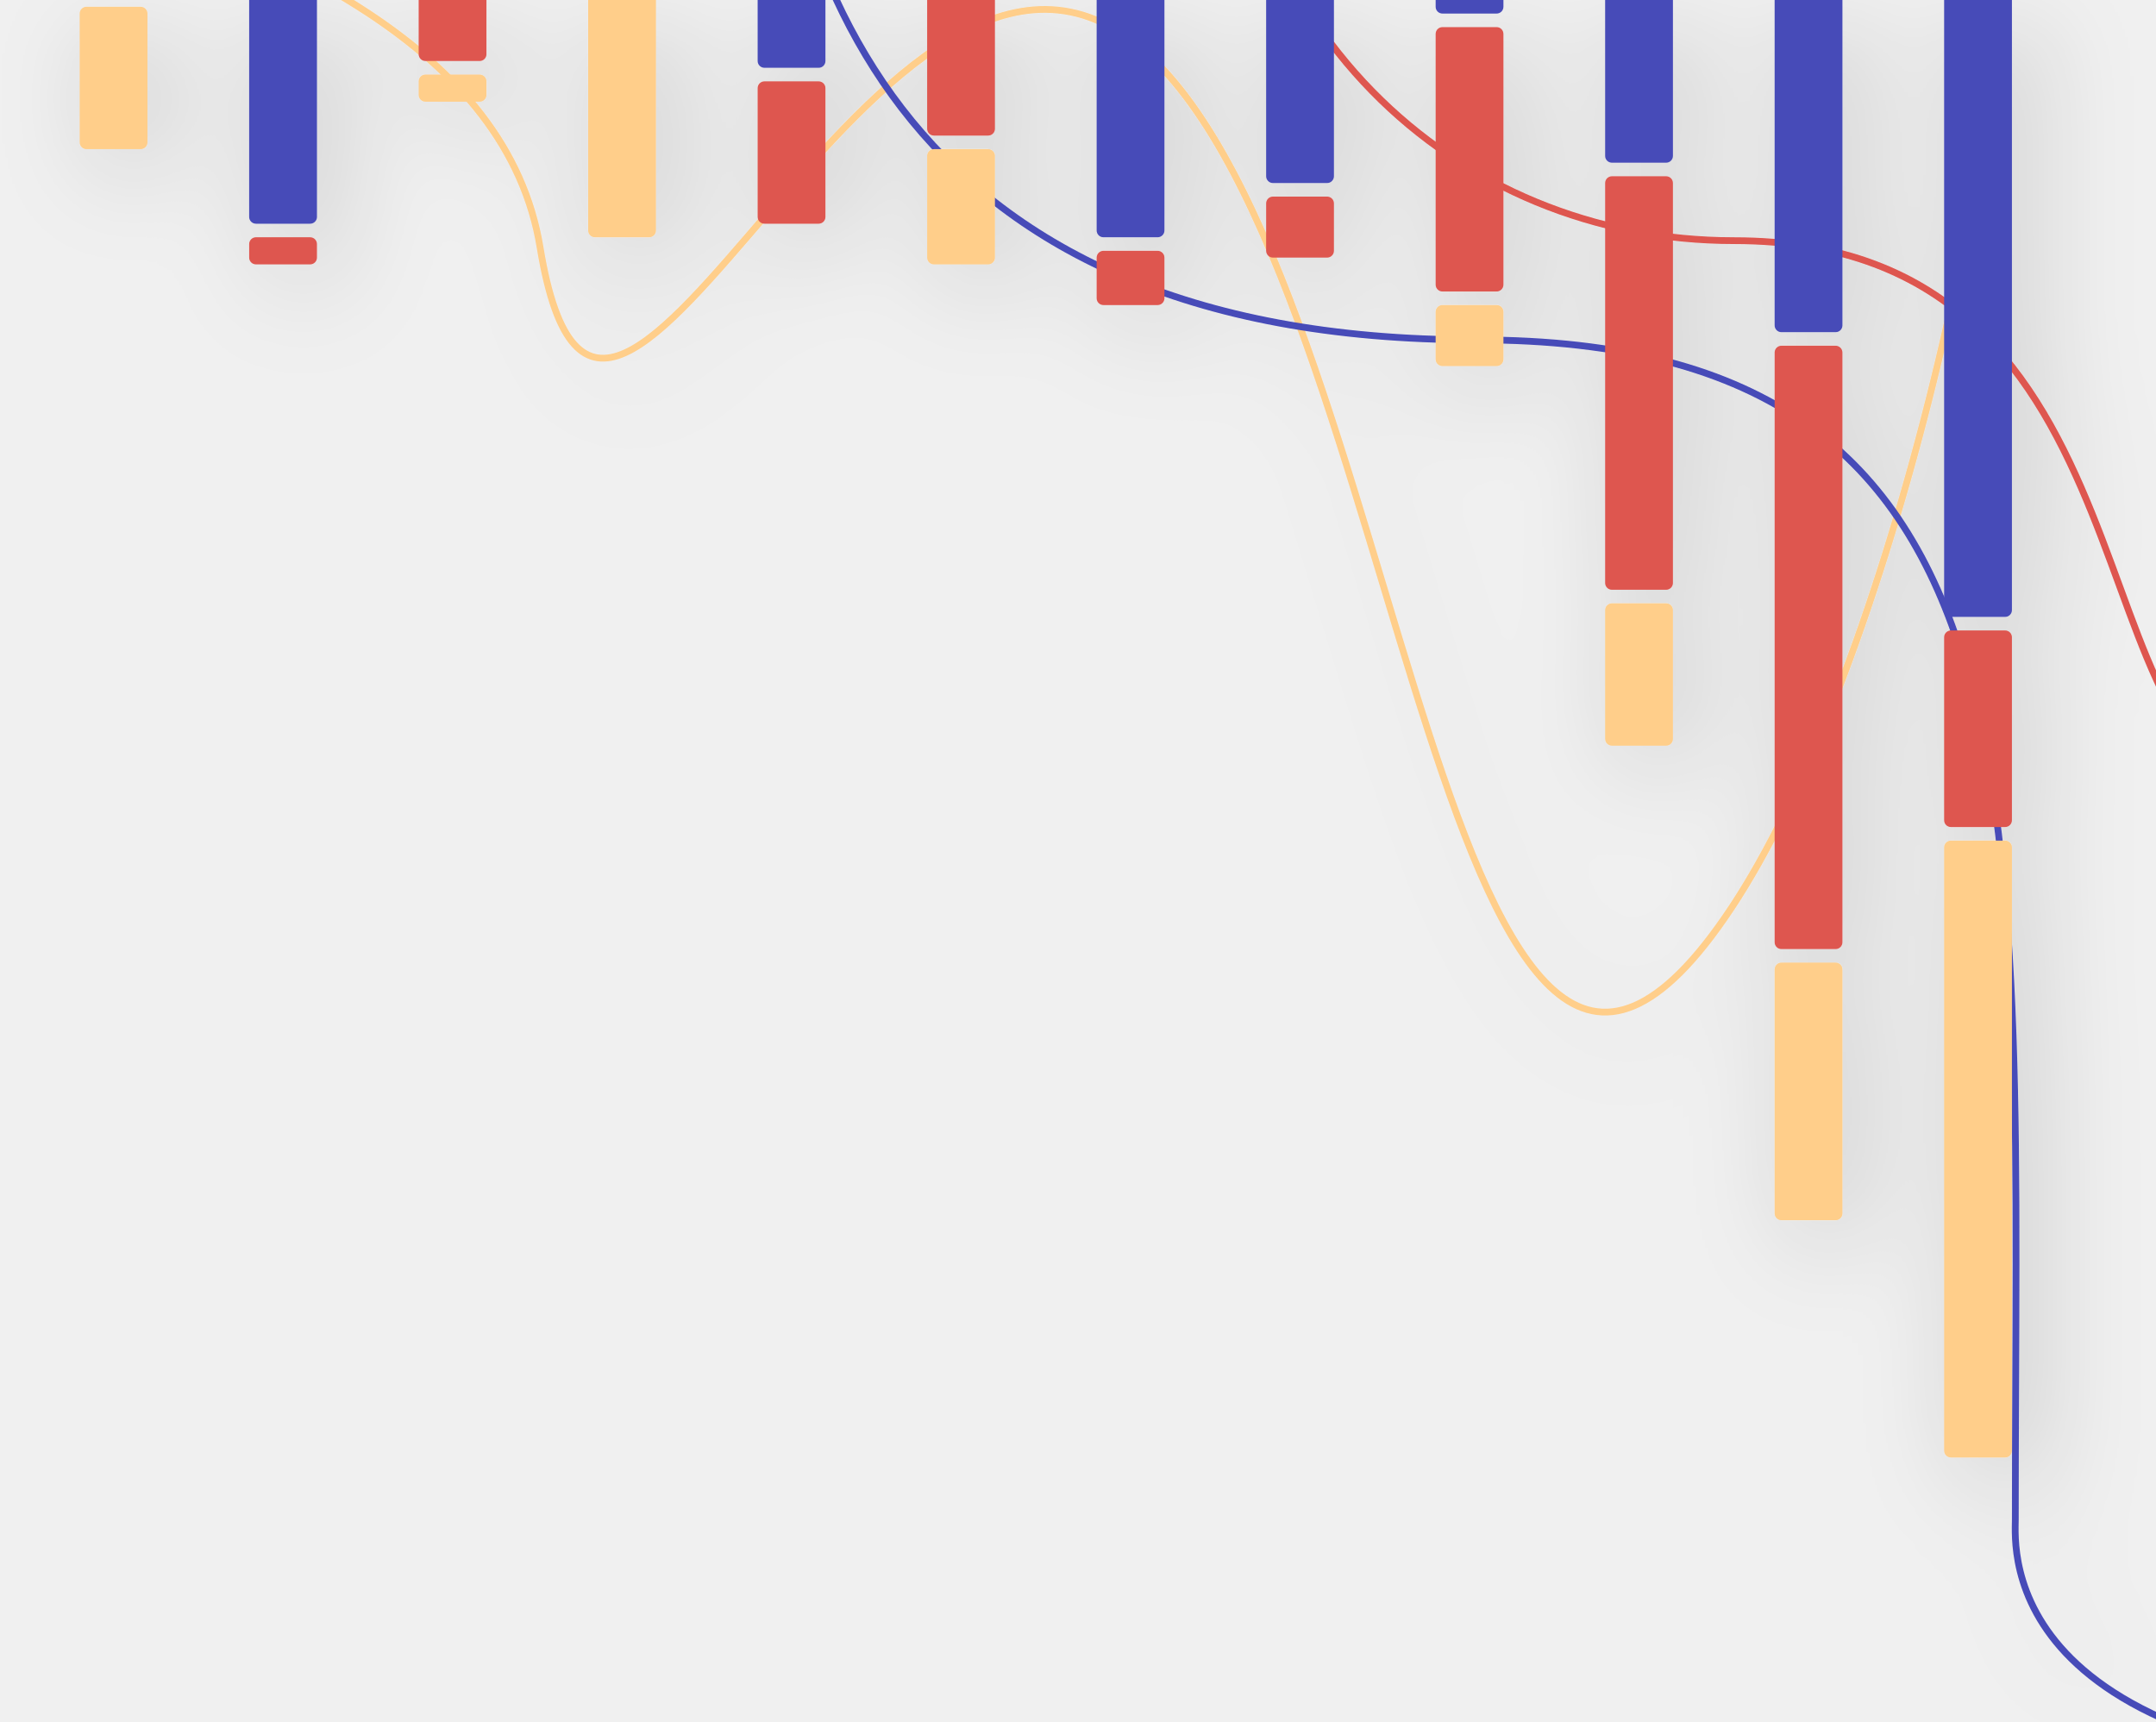
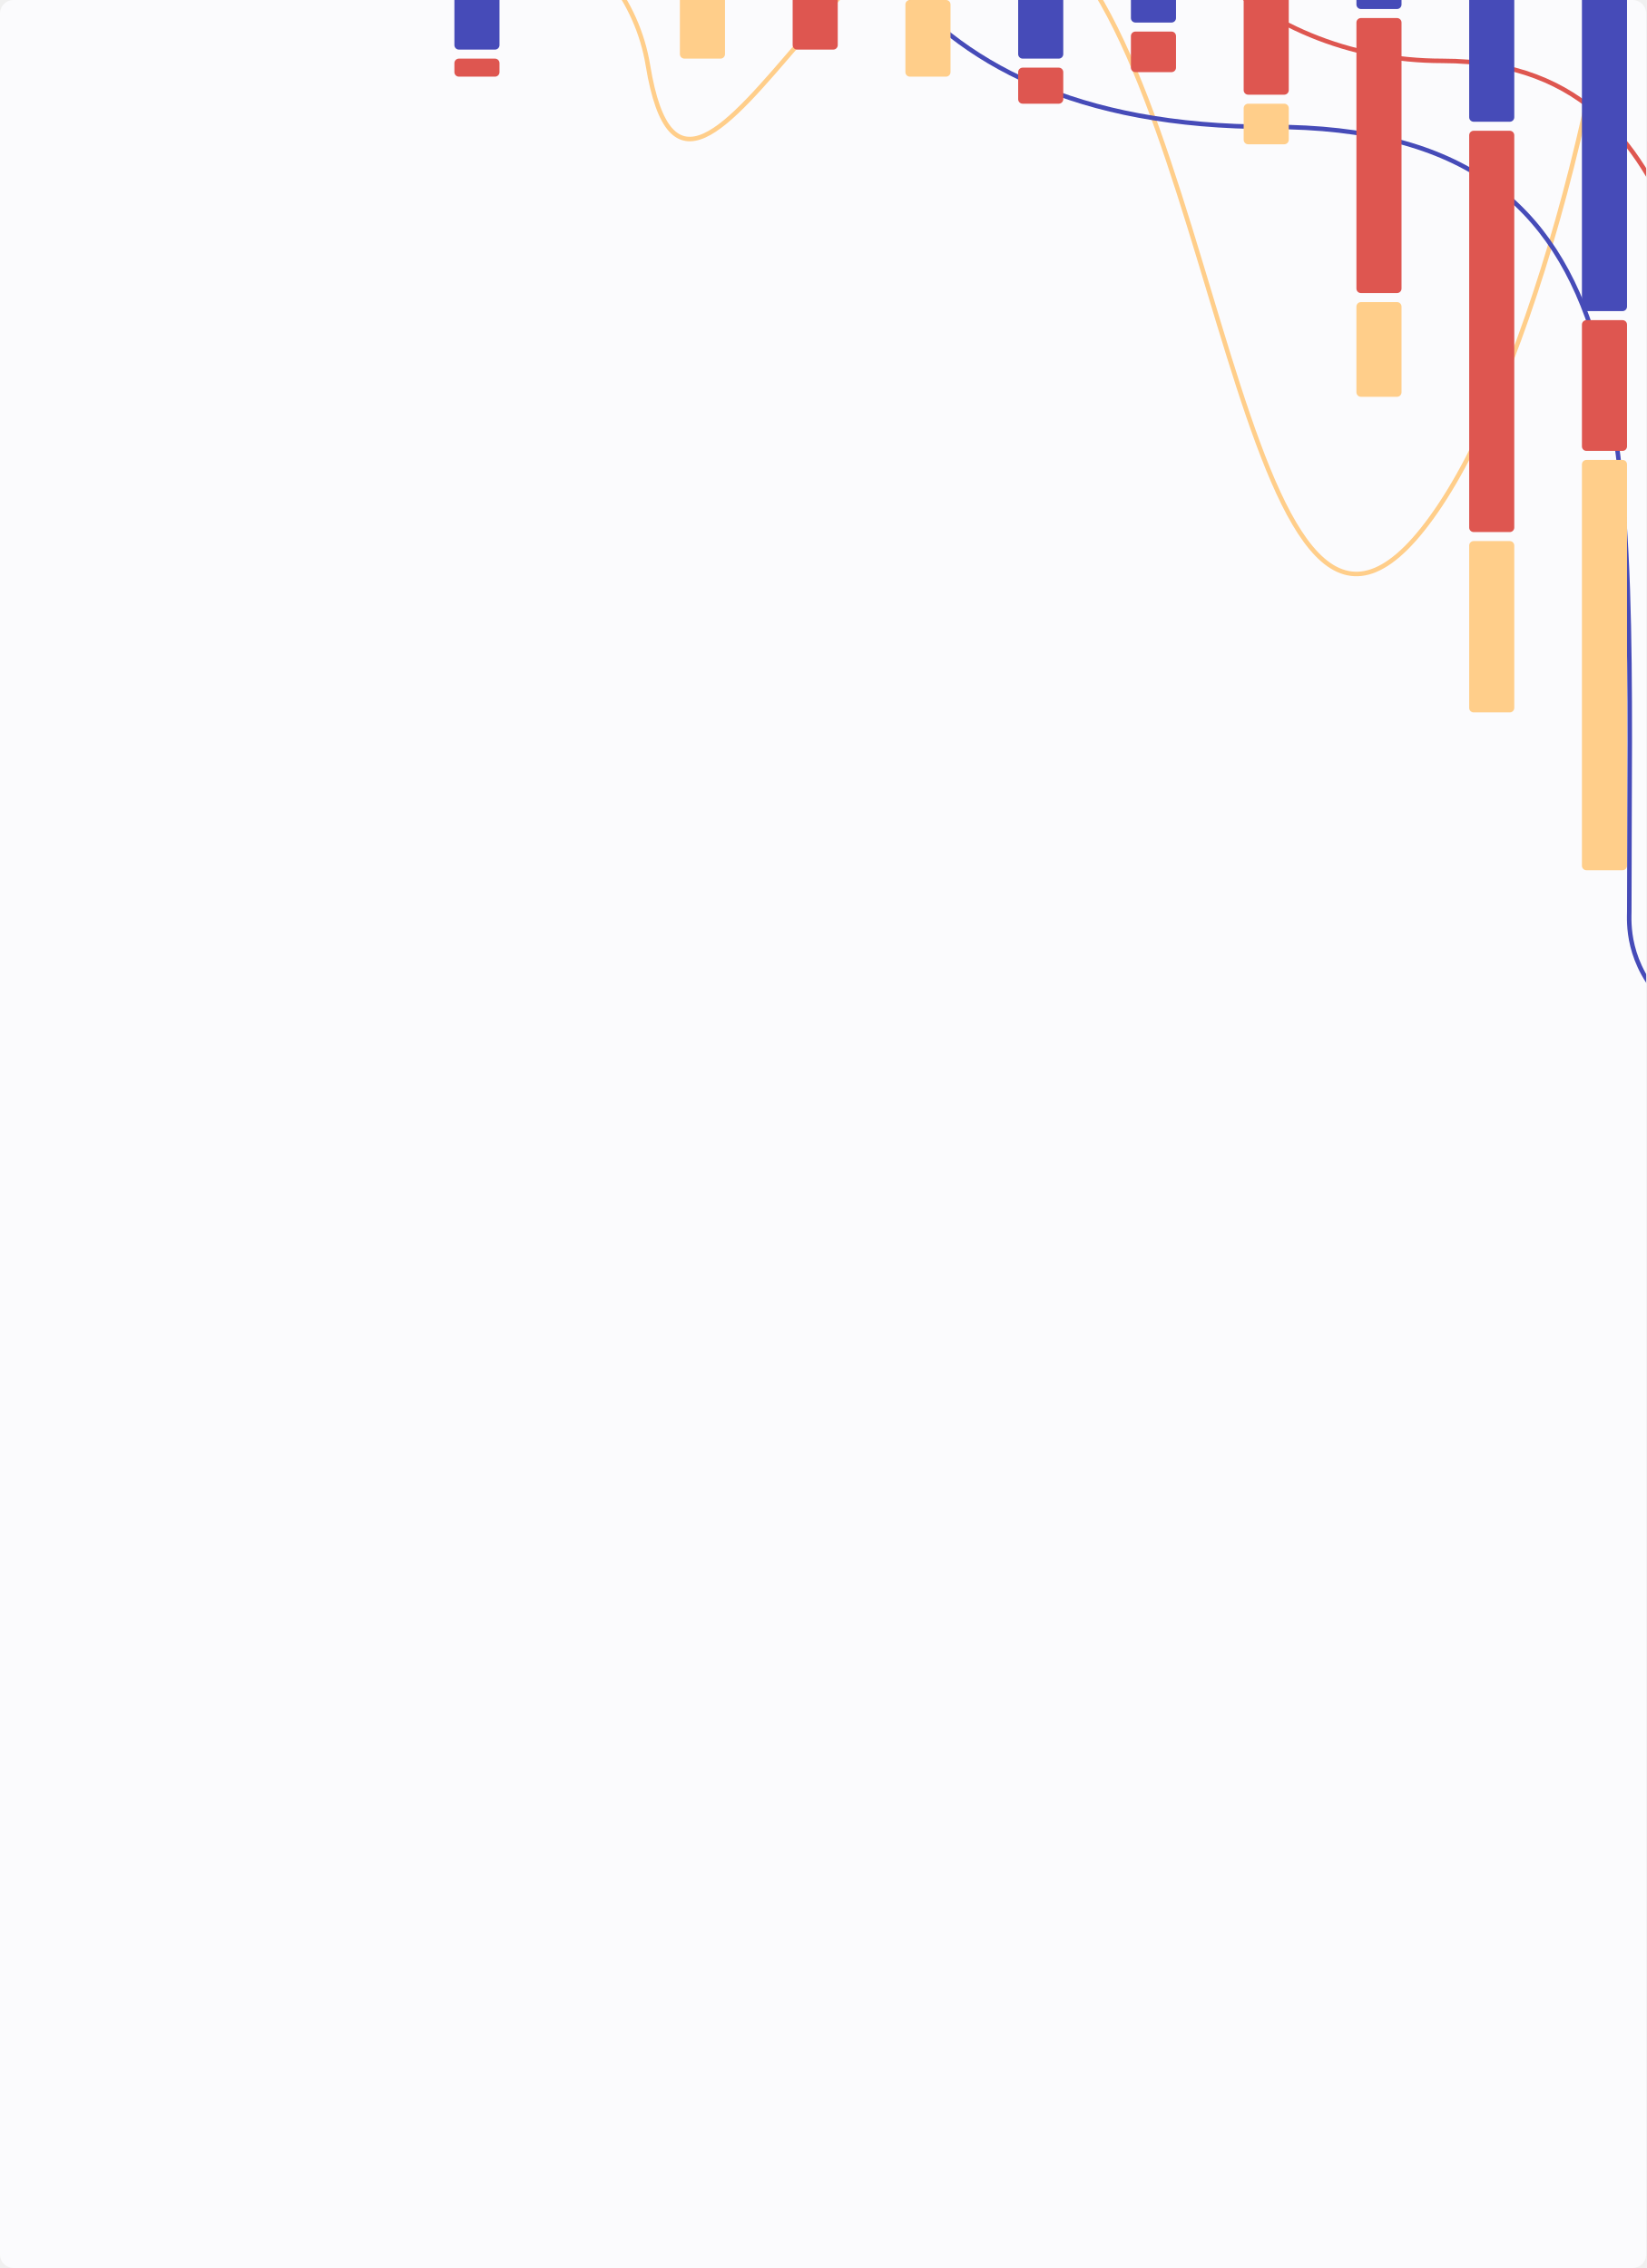
- <svg xmlns="http://www.w3.org/2000/svg" width="318" height="254" viewBox="0 0 318 254">
+ <svg xmlns="http://www.w3.org/2000/svg" xmlns:xlink="http://www.w3.org/1999/xlink" width="365px" height="503px" viewBox="0 0 365 503" version="1.1">
  <defs>
-     <filter id="a" width="120.6%" height="114.6%" x="-10.3%" y="-7.3%" filterUnits="objectBoundingBox">
-       <feOffset dx="3" dy="3" in="SourceAlpha" result="shadowOffsetOuter1" />
-       <feGaussianBlur in="shadowOffsetOuter1" result="shadowBlurOuter1" stdDeviation="7.5" />
-       <feColorMatrix in="shadowBlurOuter1" result="shadowMatrixOuter1" values="0 0 0 0 0 0 0 0 0 0 0 0 0 0 0 0 0 0 0.147 0" />
-       <feMerge>
-         <feMergeNode in="shadowMatrixOuter1" />
-         <feMergeNode in="SourceGraphic" />
-       </feMerge>
-     </filter>
+     <path d="M1.45519152e-11,3 L1.45514711e-11,500 C1.4551674e-11,501.657 1.343,503 3,503 L362,503 C363.657,503 365,501.657 365,500 L365,3 C365,1.343 363.657,-3.04359188e-16 362,0 L3,0 C1.343,3.04359188e-16 1.45517123e-11,1.343 1.45519152e-11,3 Z" id="path-1" />
  </defs>
-   <g fill="none" fill-rule="evenodd" filter="url(#a)" transform="translate(-39 12)">
-     <path stroke="#FFCE8A" d="M-41.316-63.34c25.248 27.546 150.31 28.97 159.982 87.863 9.672 58.893 50.445-63.18 89.161-28.97 38.717 34.21 43.837 190.738 86.543 126.392s82.374-309.555-32.776-262.678C146.444-93.855-66.564-90.887-41.316-63.34z" />
-     <path stroke="#464BB8" d="M151.75-66.863c0 48.9 19.025 105 105 105 85.974 0 79.5 69.096 79.5 174 0 4.156-3.263 38 76 38 79.262 0 9-361 4.5-361s-265-4.9-265 44z" />
-     <path stroke="#DE5650" d="M218.75-58.5c0 50.5 35 82 76 82 64.618 0 49.344 80.25 80.25 80.25" />
-     <g transform="translate(225.75 -49)">
-       <rect width="10" height="64" fill="#464BB8" rx="1" />
-       <rect width="10" height="9" y="66" fill="#DE5650" rx="1" />
-     </g>
-     <g transform="translate(250.75 -49)">
-       <rect width="10" height="39" fill="#464BB8" rx="1" />
-       <rect width="10" height="39" y="41" fill="#DE5650" rx="1" />
-     </g>
-     <g transform="translate(275.75 -49)">
-       <rect width="10" height="61" fill="#464BB8" rx="1" />
-       <rect width="10" height="61" y="63" fill="#DE5650" rx="1" />
-       <rect width="10" height="21" y="126" fill="#FFCE8A" rx="1" />
-     </g>
-     <g transform="translate(300.75 -74)">
-       <rect width="10" height="111" fill="#464BB8" rx="1" />
-       <rect width="10" height="89" y="113" fill="#DE5650" rx="1" />
-       <rect width="10" height="38" y="204" fill="#FFCE8A" rx="1" />
-     </g>
-     <g transform="translate(200.75 -88)">
-       <rect width="10" height="111" fill="#464BB8" rx="1" />
-       <rect width="10" height="8" y="113" fill="#DE5650" rx="1" transform="matrix(1 0 0 -1 0 234)" />
-       <rect width="10" height="9" x="50" y="121" fill="#FFCE8A" rx="1" transform="matrix(1 0 0 -1 0 251)" />
-     </g>
-     <g transform="translate(175.75 -126)">
-       <rect width="10" height="21" y="113" fill="#DE5650" rx="1" transform="matrix(1 0 0 -1 0 247)" />
-       <rect width="10" height="17" y="136" fill="#FFCE8A" rx="1" />
-     </g>
-     <g transform="translate(150.75 -113)">
-       <rect width="10" height="111" fill="#464BB8" rx="1" />
-       <rect width="10" height="21" y="113" fill="#DE5650" rx="1" transform="matrix(1 0 0 -1 0 247)" />
-     </g>
-     <rect width="10" height="38" y="136" fill="#FFCE8A" rx="1" transform="translate(125.75 -151)" />
-     <g transform="translate(100.75 -126)">
-       <rect width="10" height="10" y="113" fill="#DE5650" rx="1" transform="matrix(1 0 0 -1 0 236)" />
-       <rect width="10" height="4" y="125" fill="#FFCE8A" rx="1" />
-     </g>
-     <g transform="translate(75.75 -90)">
-       <rect width="10" height="111" fill="#464BB8" rx="1" />
-       <rect width="10" height="4" y="113" fill="#DE5650" rx="1" transform="matrix(1 0 0 -1 0 230)" />
-     </g>
-     <rect width="10" height="21" y="123" fill="#FFCE8A" rx="1" transform="matrix(1 0 0 -1 50.75 133)" />
-     <g transform="translate(325.75 -32)">
-       <rect width="10" height="111" fill="#464BB8" rx="1" />
-       <rect width="10" height="29" y="113" fill="#DE5650" rx="1" />
-       <rect width="10" height="91" y="144" fill="#FFCE8A" rx="1" />
+   <g id="Page-2" stroke="none" stroke-width="1" fill="none" fill-rule="evenodd">
+     <g id="1-copy-29" transform="translate(-935, -557)">
+       <g id="Group-12" transform="translate(935, 89)">
+         <g id="маркетинг" transform="translate(0, 468)">
+           <mask id="mask-2" fill="white">
+             <use xlink:href="#path-1" />
+           </mask>
+           <use id="Mask" fill="#FBFBFD" xlink:href="#path-1" />
+           <g id="Group-16" mask="url(#mask-2)">
+             <g transform="translate(-21, -197)">
+               <path d="M38.837,60.158 C54.337,94.158 172.837,134.158 163.837,193.158 C154.837,252.158 231.337,148.658 257.587,193.158 C283.837,237.658 240.337,388.108 300.837,340.108 C361.337,292.108 474.837,71.158 350.837,80.158 C226.837,89.158 23.337,26.158 38.837,60.158 Z" id="Path" stroke="#FFCE8A" transform="translate(222.2258, 199.7233) rotate(-18) translate(-222.2258, -199.7233) " />
+               <path d="M197.75,120.137 C197.75,169.036 216.775,225.137 302.75,225.137 C388.724,225.137 382.25,294.233 382.25,399.137 C382.25,403.293 378.987,437.137 458.25,437.137 C537.512,437.137 467.25,76.137 462.75,76.137 C458.25,76.137 197.75,71.237 197.75,120.137 Z" id="Path-2" stroke="#464BB8" />
+               <path d="M264.75,128.5 C264.75,179 299.75,210.5 340.75,210.5 C405.368,210.5 390.094,290.75 421,290.75" id="Path-3" stroke="#DE5650" />
+               <g id="Group-3" stroke="none" fill-rule="evenodd" transform="translate(271.7496, 138)">
+                 <rect id="Rectangle" fill="#464BB8" x="0" y="0" width="10" height="64" rx="1" />
+                 <rect id="Rectangle-Copy-11" fill="#DE5650" x="0" y="66" width="10" height="9" rx="1" />
+               </g>
+               <g id="Group-4" stroke="none" fill-rule="evenodd" transform="translate(296.7496, 138)">
+                 <rect id="Rectangle-Copy-13" fill="#DE5650" x="0" y="41" width="10" height="39" rx="1" />
+               </g>
+               <g id="Group-5" stroke="none" fill-rule="evenodd" transform="translate(321.7496, 138)">
+                 <rect id="Rectangle-Copy-14" fill="#464BB8" x="0" y="0" width="10" height="61" rx="1" />
+                 <rect id="Rectangle-Copy-15" fill="#DE5650" x="0" y="63" width="10" height="61" rx="1" />
+                 <rect id="Rectangle-Copy-16" fill="#FFCE8A" x="0" y="126" width="10" height="21" rx="1" />
+               </g>
+               <g id="Group-7" stroke="none" fill-rule="evenodd" transform="translate(346.7496, 113)">
+                 <rect id="Rectangle-Copy-17" fill="#464BB8" x="8.8817842e-16" y="0" width="10" height="111" rx="1" />
+                 <rect id="Rectangle-Copy-18" fill="#DE5650" x="8.8817842e-16" y="113" width="10" height="89" rx="1" />
+                 <rect id="Rectangle-Copy-19" fill="#FFCE8A" x="8.8817842e-16" y="204" width="10" height="38" rx="1" />
+               </g>
+               <g id="Group-2" stroke="none" fill-rule="evenodd" transform="translate(246.7496, 99)">
+                 <rect id="Rectangle-Copy-23" fill="#464BB8" x="8.8817842e-16" y="0" width="10" height="111" rx="1" />
+                 <rect id="Rectangle-Copy-24" fill="#DE5650" transform="translate(5, 117) scale(1, -1) translate(-5, -117) " x="0" y="113" width="10" height="8" rx="1" />
+                 <rect id="Rectangle-Copy-25" fill="#FFCE8A" transform="translate(55, 125.5) scale(1, -1) translate(-55, -125.5) " x="50" y="121" width="10" height="9" rx="1" />
+               </g>
+               <g id="Group-2-Copy" stroke="none" fill-rule="evenodd" transform="translate(221.7496, 61)">
+                 <rect id="Rectangle-Copy-25" fill="#FFCE8A" x="0" y="136" width="10" height="17" rx="1" />
+               </g>
+               <g id="Group-2-Copy-2" stroke="none" fill-rule="evenodd" transform="translate(196.7496, 74)">
+                 <rect id="Rectangle-Copy-24" fill="#DE5650" transform="translate(5, 123.5) scale(1, -1) translate(-5, -123.5) " x="8.8817842e-16" y="113" width="10" height="21" rx="1" />
+               </g>
+               <g id="Group-2-Copy-3" stroke="none" fill-rule="evenodd" transform="translate(171.7496, 36)">
+                 <rect id="Rectangle-Copy-25" fill="#FFCE8A" x="8.8817842e-16" y="136" width="10" height="38" rx="1" />
+               </g>
+               <g id="Group-2-Copy-5" stroke="none" fill-rule="evenodd" transform="translate(121.7496, 97)">
+                 <rect id="Rectangle-Copy-23" fill="#464BB8" x="8.8817842e-16" y="0" width="10" height="111" rx="1" />
+                 <rect id="Rectangle-Copy-24" fill="#DE5650" transform="translate(5, 115) scale(1, -1) translate(-5, -115) " x="0" y="113" width="10" height="4" rx="1" />
+               </g>
+               <g id="Group-8" stroke="none" fill-rule="evenodd" transform="translate(371.7496, 155)">
+                 <rect id="Rectangle-Copy-20" fill="#464BB8" x="8.8817842e-16" y="0" width="10" height="111" rx="1" />
+                 <rect id="Rectangle-Copy-21" fill="#DE5650" x="8.8817842e-16" y="113" width="10" height="29" rx="1" />
+                 <rect id="Rectangle-Copy-22" fill="#FFCE8A" x="8.8817842e-16" y="144" width="10" height="91" rx="1" />
+               </g>
+             </g>
+           </g>
+         </g>
+       </g>
    </g>
  </g>
</svg>
